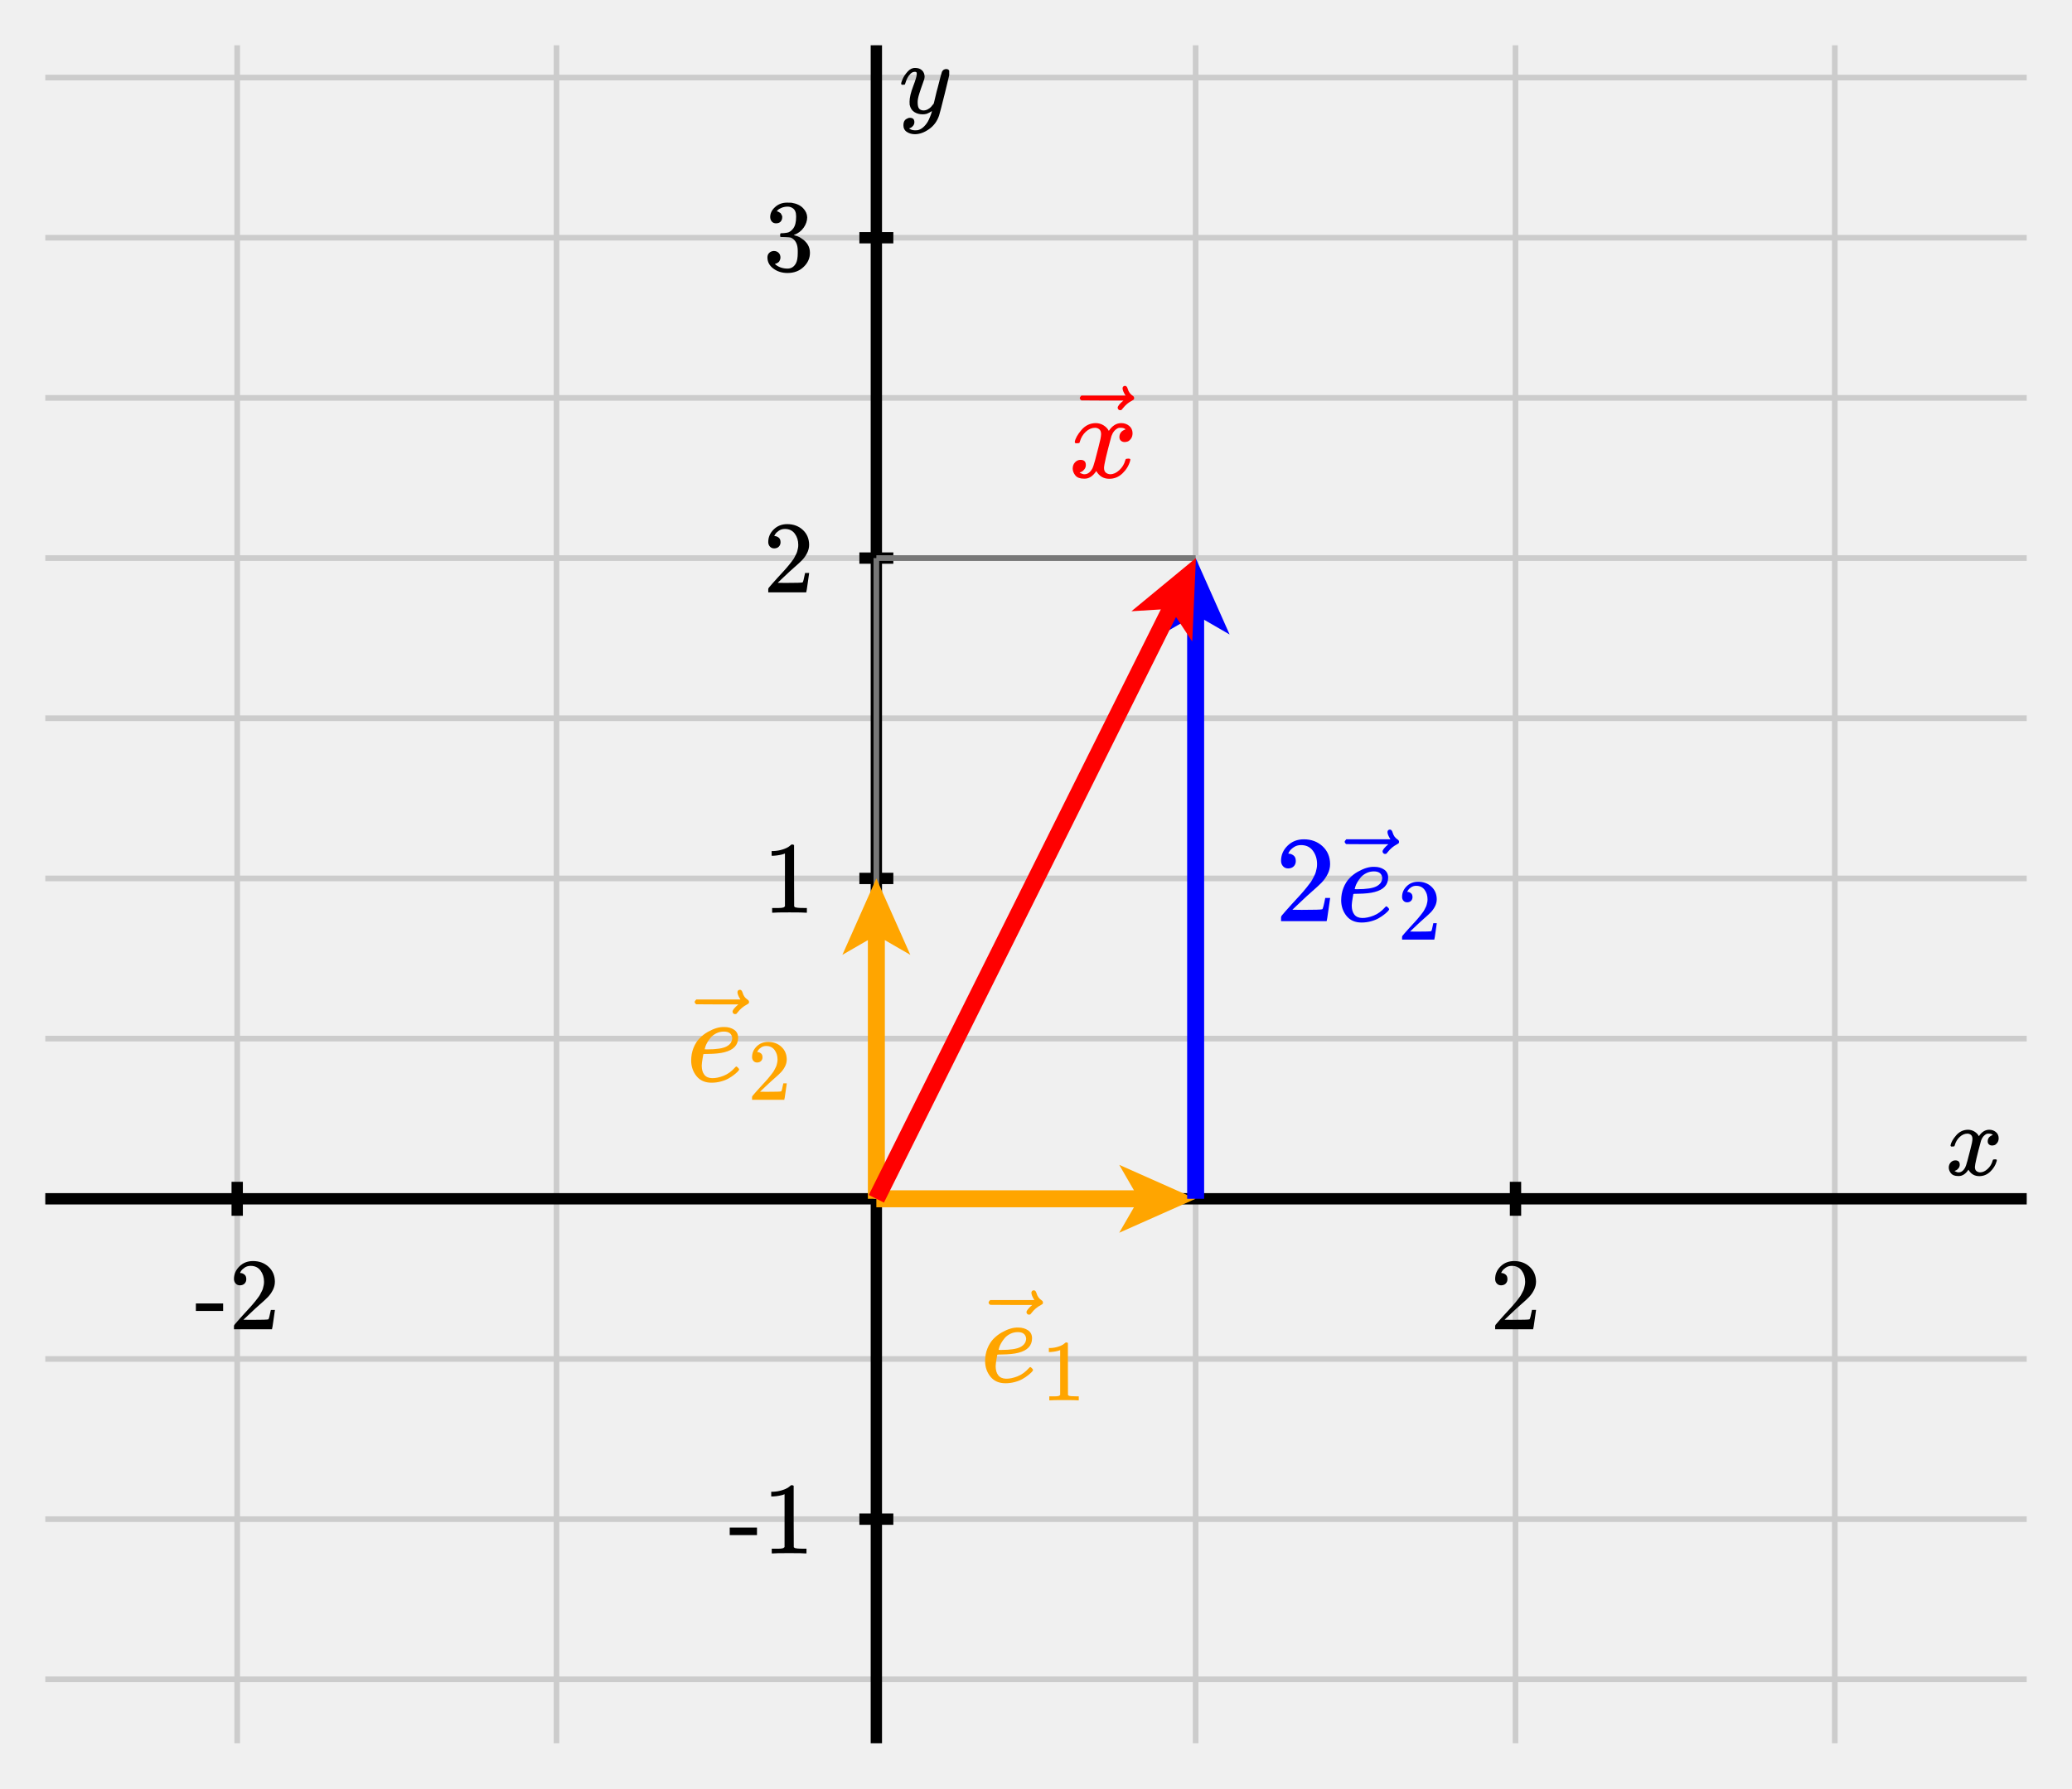
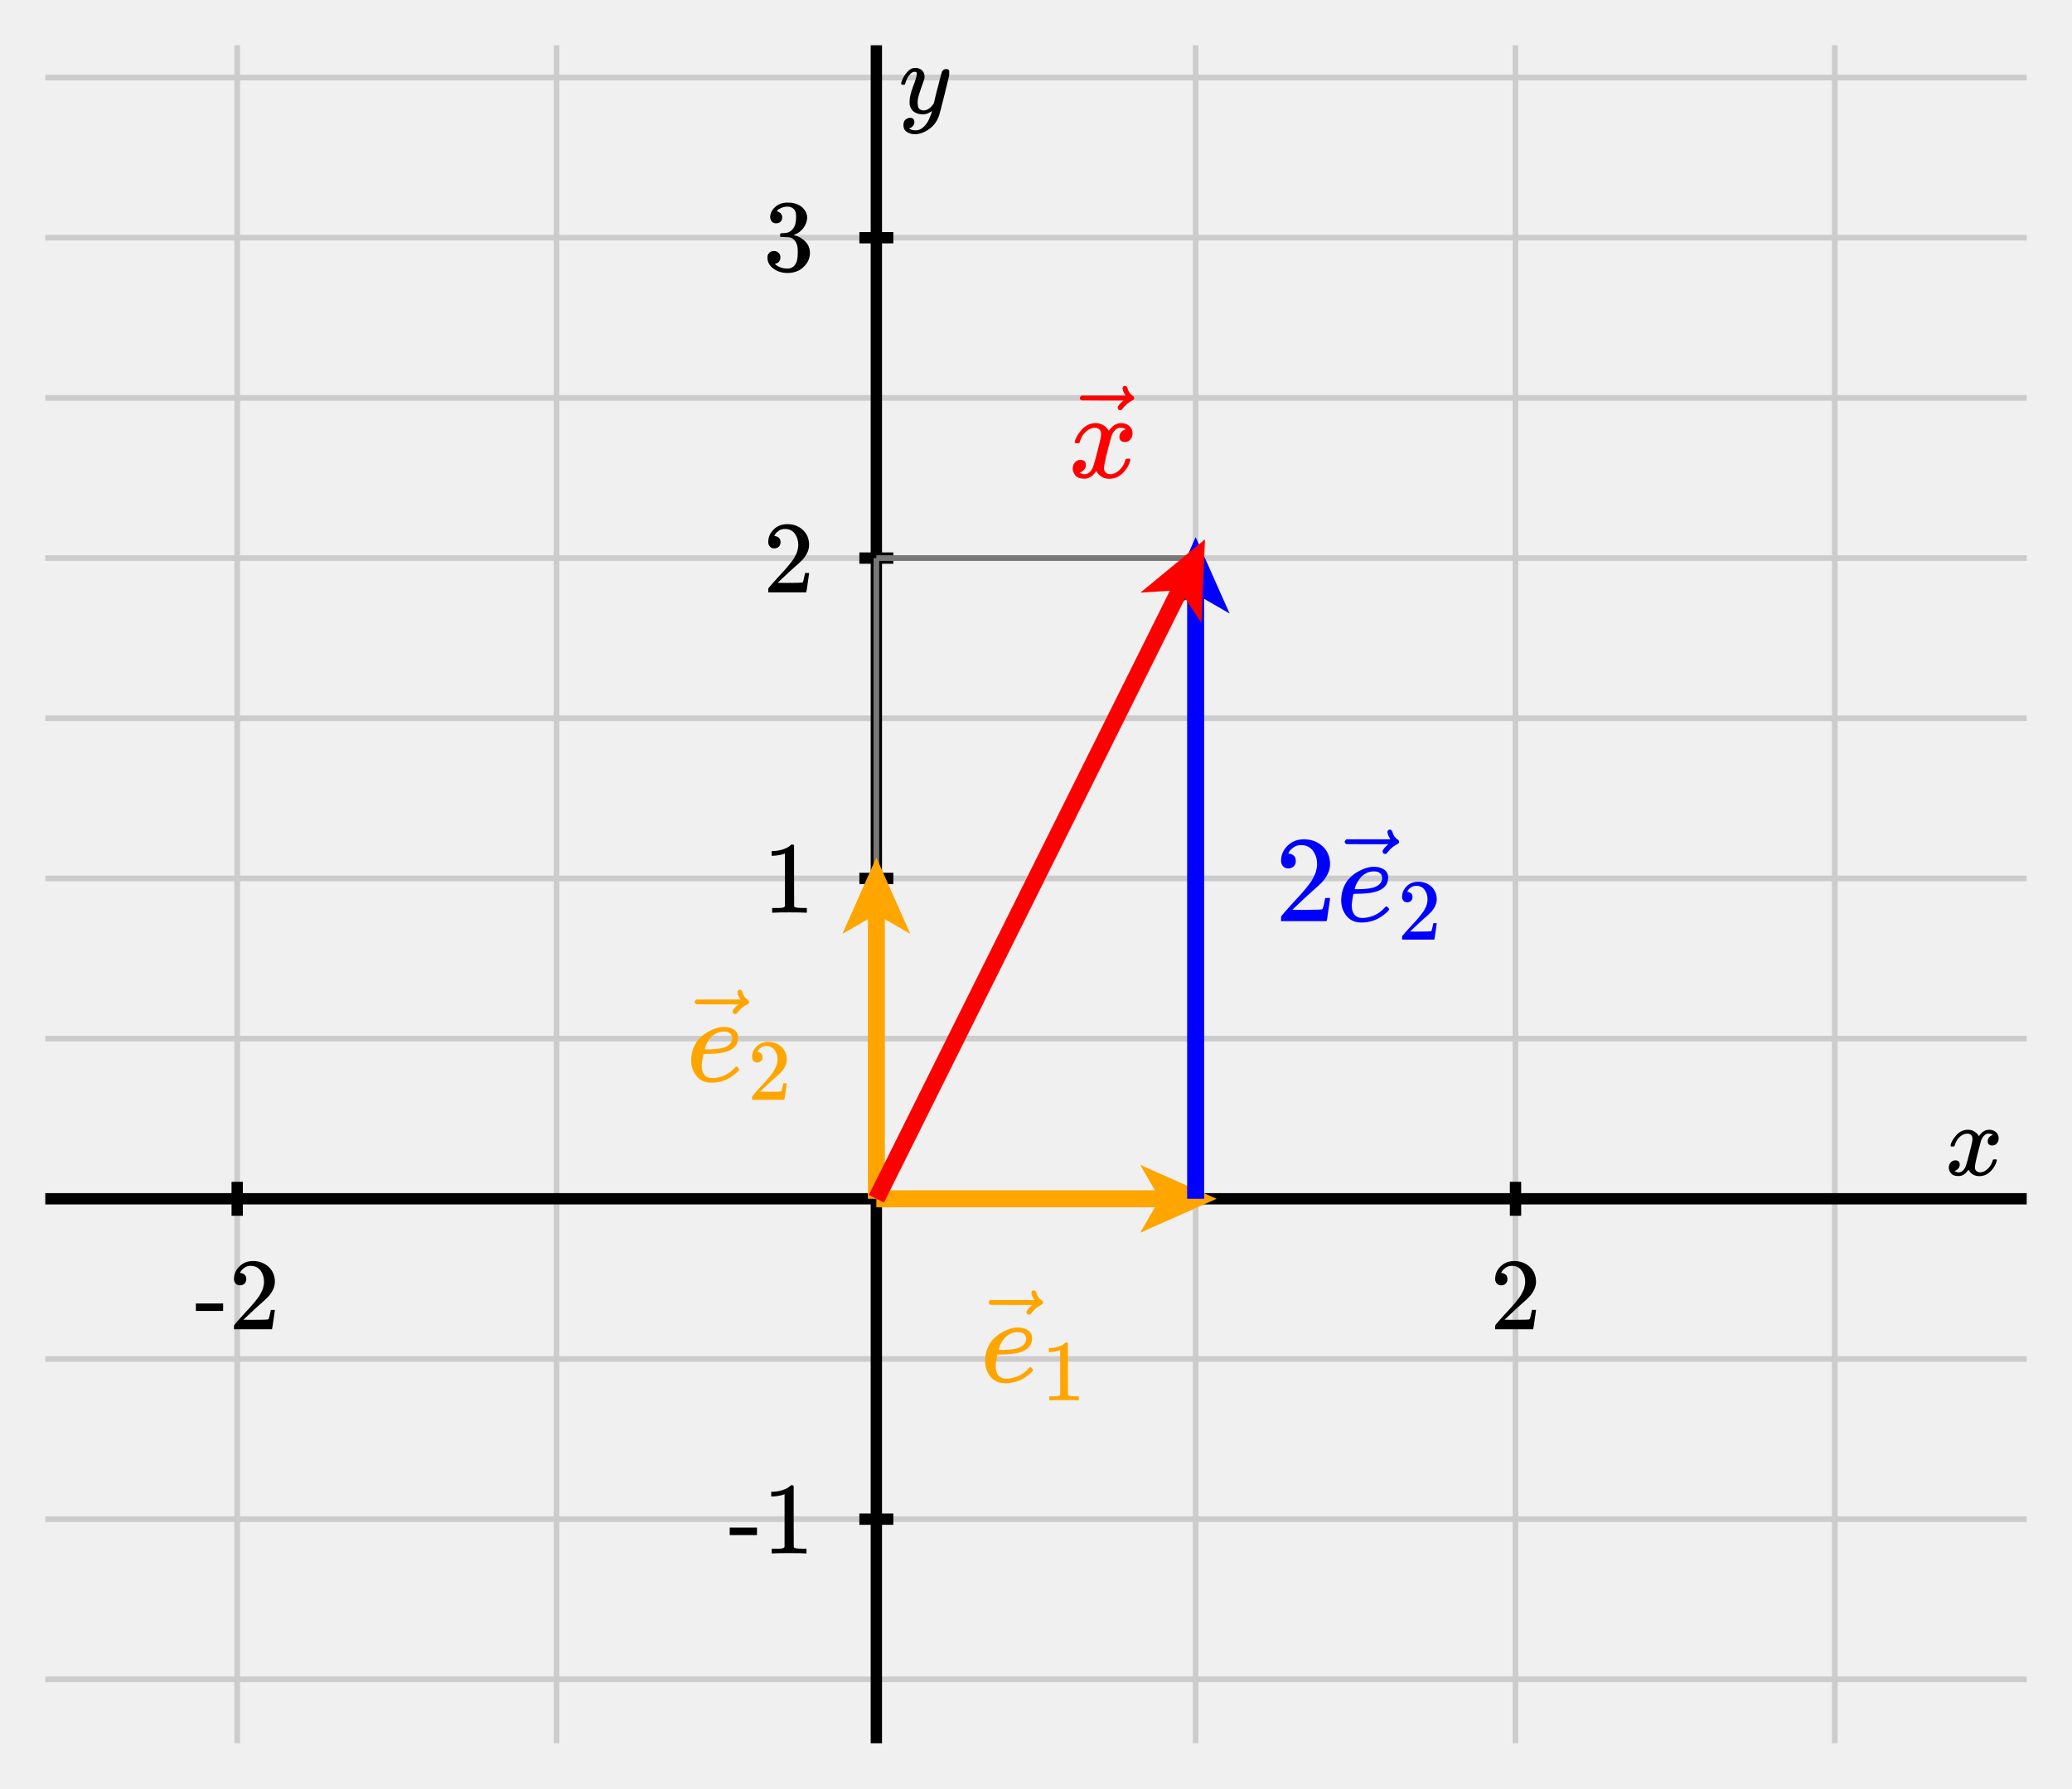
<svg xmlns="http://www.w3.org/2000/svg" xmlns:xlink="http://www.w3.org/1999/xlink" id="pf-standard-grid-figure" width="366" height="316" viewBox="0 0 366 316">
  <defs>
-     <clipPath id="pf-standard-grid-__clipPath-0">
+     <clipPath id="pf-standard-grid-clipPath-0">
      <rect x="8.0" y="8.0" width="350.0" height="300.0" />
    </clipPath>
-     <clipPath id="pf-standard-grid-__clipPath-1">
+     <clipPath id="pf-standard-grid-clipPath-1">
      <rect x="8.0" y="8.0" width="350.0" height="300.0" />
    </clipPath>
    <marker id="pf-standard-grid-arrow-head-end-3_None_24_60-orange" markerWidth="13.5" markerHeight="12.0" markerUnits="userSpaceOnUse" orient="auto-start-reverse" refX="9.8" refY="6.0">
      <path d="M 13.5 6.0L 0.0 12.0L 2.6 7.5L 2.6 4.5L 0.0 0.0Z" fill="orange" stroke="none" />
    </marker>
    <marker id="pf-standard-grid-arrow-head-end-3_None_24_60-orange-outline" markerWidth="17.5" markerHeight="16.0" markerUnits="userSpaceOnUse" orient="auto-start-reverse" refX="11.8" refY="8.0">
      <path d="M 16.3 9.8 L 2.8 15.8 A 2 2 0 0 1 0.0 14.0 L 0.0 2.0 A 2 2 0 0 1 2.8 0.2 L 16.3 6.2 A 2 2 0 0 1 16.3 9.8 Z" fill="white" stroke="none" />
    </marker>
    <marker id="pf-standard-grid-arrow-head-end-3_None_24_60-blue" markerWidth="13.5" markerHeight="12.0" markerUnits="userSpaceOnUse" orient="auto-start-reverse" refX="9.8" refY="6.0">
      <path d="M 13.5 6.0L 0.0 12.0L 2.6 7.5L 2.6 4.5L 0.0 0.0Z" fill="blue" stroke="none" />
    </marker>
    <marker id="pf-standard-grid-arrow-head-end-3_None_24_60-blue-outline" markerWidth="17.5" markerHeight="16.0" markerUnits="userSpaceOnUse" orient="auto-start-reverse" refX="11.8" refY="8.0">
      <path d="M 16.3 9.8 L 2.8 15.8 A 2 2 0 0 1 0.0 14.0 L 0.0 2.0 A 2 2 0 0 1 2.8 0.2 L 16.3 6.2 A 2 2 0 0 1 16.3 9.8 Z" fill="white" stroke="none" />
    </marker>
    <marker id="pf-standard-grid-arrow-head-end-3_None_24_60-red" markerWidth="13.5" markerHeight="12.0" markerUnits="userSpaceOnUse" orient="auto-start-reverse" refX="9.8" refY="6.0">
      <path d="M 13.5 6.0L 0.0 12.0L 2.6 7.5L 2.6 4.5L 0.0 0.0Z" fill="red" stroke="none" />
    </marker>
    <marker id="pf-standard-grid-arrow-head-end-3_None_24_60-red-outline" markerWidth="17.5" markerHeight="16.0" markerUnits="userSpaceOnUse" orient="auto-start-reverse" refX="11.8" refY="8.0">
      <path d="M 16.3 9.8 L 2.8 15.8 A 2 2 0 0 1 0.0 14.0 L 0.0 2.0 A 2 2 0 0 1 2.8 0.2 L 16.3 6.2 A 2 2 0 0 1 16.3 9.8 Z" fill="white" stroke="none" />
    </marker>
  </defs>
  <g id="pf-standard-grid-standard-grid">
    <g id="pf-standard-grid-grid-axes">
      <g id="pf-standard-grid-grid" stroke="#ccc" stroke-width="1">
        <line x1="41.9" y1="308.0" x2="41.9" y2="8.0" />
        <line x1="98.3" y1="308.0" x2="98.3" y2="8.0" />
        <line x1="154.8" y1="308.0" x2="154.8" y2="8.0" />
        <line x1="211.2" y1="308.0" x2="211.2" y2="8.0" />
        <line x1="267.7" y1="308.0" x2="267.7" y2="8.0" />
        <line x1="324.1" y1="308.0" x2="324.1" y2="8.0" />
        <line x1="8.0" y1="296.7" x2="358.0" y2="296.7" />
        <line x1="8.0" y1="268.4" x2="358.0" y2="268.4" />
        <line x1="8.0" y1="240.1" x2="358.0" y2="240.1" />
        <line x1="8.0" y1="211.8" x2="358.0" y2="211.8" />
        <line x1="8.0" y1="183.5" x2="358.0" y2="183.5" />
        <line x1="8.0" y1="155.2" x2="358.0" y2="155.2" />
        <line x1="8.0" y1="126.9" x2="358.0" y2="126.9" />
        <line x1="8.0" y1="98.6" x2="358.0" y2="98.6" />
        <line x1="8.0" y1="70.3" x2="358.0" y2="70.3" />
        <line x1="8.0" y1="42.0" x2="358.0" y2="42.0" />
        <line x1="8.0" y1="13.7" x2="358.0" y2="13.7" />
      </g>
      <g id="pf-standard-grid-axes" stroke="black" stroke-width="2">
-         <line id="pf-standard-grid-__line-17" x1="8.0" y1="211.8" x2="358.0" y2="211.8" stroke="black" stroke-width="2" />
+         <line id="pf-standard-grid-line-17" x1="8.0" y1="211.8" x2="358.0" y2="211.8" stroke="black" stroke-width="2" />
        <g>
-           <line id="pf-standard-grid-__line-18" x1="41.9" y1="214.8" x2="41.9" y2="208.8" />
-           <line id="pf-standard-grid-__line-19" x1="267.7" y1="214.8" x2="267.7" y2="208.8" />
-         </g>
-         <line id="pf-standard-grid-__line-20" x1="154.8" y1="308.0" x2="154.8" y2="8.0" stroke="black" stroke-width="2" />
+           <line id="pf-standard-grid-line-18" x1="41.9" y1="214.8" x2="41.9" y2="208.8" />
+           <line id="pf-standard-grid-line-19" x1="267.7" y1="214.8" x2="267.7" y2="208.8" />
+         </g>
+         <line id="pf-standard-grid-line-20" x1="154.8" y1="308.0" x2="154.8" y2="8.0" stroke="black" stroke-width="2" />
        <g>
-           <line id="pf-standard-grid-__line-21" x1="151.8" y1="268.4" x2="157.8" y2="268.4" />
-           <line id="pf-standard-grid-__line-22" x1="151.8" y1="155.2" x2="157.8" y2="155.2" />
-           <line id="pf-standard-grid-__line-23" x1="151.8" y1="98.6" x2="157.8" y2="98.6" />
-           <line id="pf-standard-grid-__line-24" x1="151.8" y1="42.0" x2="157.8" y2="42.0" />
-         </g>
-       </g>
-       <g id="pf-standard-grid-__label-0" transform="translate(354.0,207.8) translate(-10.4,-8.2)">
-         <g id="pf-standard-grid-__g-0">
+           <line id="pf-standard-grid-line-21" x1="151.8" y1="268.4" x2="157.8" y2="268.4" />
+           <line id="pf-standard-grid-line-22" x1="151.8" y1="155.2" x2="157.8" y2="155.2" />
+           <line id="pf-standard-grid-line-23" x1="151.8" y1="98.6" x2="157.8" y2="98.6" />
+           <line id="pf-standard-grid-line-24" x1="151.8" y1="42.0" x2="157.8" y2="42.0" />
+         </g>
+       </g>
+       <g id="pf-standard-grid-label-0" transform="translate(354.0,207.8) translate(-10.4,-8.2)">
+         <g id="pf-standard-grid-g-0">
          <svg style="vertical-align: -0.200px" width="10.352px" height="8.200px" role="img" focusable="false" viewBox="0 -442 572 453" x="0.0" y="0.0">
            <defs>
              <path id="pf-standard-grid-MJX-2-TEX-I-1D465" d="M52 289Q59 331 106 386T222 442Q257 442 286 424T329 379Q371 442 430 442Q467 442 494 420T522 361Q522 332 508 314T481 292T458 288Q439 288 427 299T415 328Q415 374 465 391Q454 404 425 404Q412 404 406 402Q368 386 350 336Q290 115 290 78Q290 50 306 38T341 26Q378 26 414 59T463 140Q466 150 469 151T485 153H489Q504 153 504 145Q504 144 502 134Q486 77 440 33T333 -11Q263 -11 227 52Q186 -10 133 -10H127Q78 -10 57 16T35 71Q35 103 54 123T99 143Q142 143 142 101Q142 81 130 66T107 46T94 41L91 40Q91 39 97 36T113 29T132 26Q168 26 194 71Q203 87 217 139T245 247T261 313Q266 340 266 352Q266 380 251 392T217 404Q177 404 142 372T93 290Q91 281 88 280T72 278H58Q52 284 52 289Z" />
            </defs>
            <g stroke="currentColor" fill="currentColor" stroke-width="0" transform="scale(1,-1)">
              <g data-mml-node="math">
                <g data-mml-node="mi" data-semantic-type="identifier" data-semantic-role="latinletter" data-semantic-font="italic" data-semantic-annotation="clearspeak:simple" data-semantic-id="0" data-semantic-speech="x">
                  <use data-c="1D465" xlink:href="#pf-standard-grid-MJX-2-TEX-I-1D465" />
                </g>
              </g>
            </g>
          </svg>
        </g>
      </g>
-       <g id="pf-standard-grid-__label-1" transform="translate(158.8,12.0) translate(0.0,-0.0)">
-         <g id="pf-standard-grid-__g-1">
+       <g id="pf-standard-grid-label-1" transform="translate(158.8,12.0) translate(0.0,-0.0)">
+         <g id="pf-standard-grid-g-1">
          <svg style="vertical-align: -3.712px" width="8.872px" height="11.712px" role="img" focusable="false" viewBox="0 -442 490 647" x="0.0" y="0.0">
            <defs>
              <path id="pf-standard-grid-MJX-3-TEX-I-1D466" d="M21 287Q21 301 36 335T84 406T158 442Q199 442 224 419T250 355Q248 336 247 334Q247 331 231 288T198 191T182 105Q182 62 196 45T238 27Q261 27 281 38T312 61T339 94Q339 95 344 114T358 173T377 247Q415 397 419 404Q432 431 462 431Q475 431 483 424T494 412T496 403Q496 390 447 193T391 -23Q363 -106 294 -155T156 -205Q111 -205 77 -183T43 -117Q43 -95 50 -80T69 -58T89 -48T106 -45Q150 -45 150 -87Q150 -107 138 -122T115 -142T102 -147L99 -148Q101 -153 118 -160T152 -167H160Q177 -167 186 -165Q219 -156 247 -127T290 -65T313 -9T321 21L315 17Q309 13 296 6T270 -6Q250 -11 231 -11Q185 -11 150 11T104 82Q103 89 103 113Q103 170 138 262T173 379Q173 380 173 381Q173 390 173 393T169 400T158 404H154Q131 404 112 385T82 344T65 302T57 280Q55 278 41 278H27Q21 284 21 287Z" />
            </defs>
            <g stroke="currentColor" fill="currentColor" stroke-width="0" transform="scale(1,-1)">
              <g data-mml-node="math">
                <g data-mml-node="mi" data-semantic-type="identifier" data-semantic-role="latinletter" data-semantic-font="italic" data-semantic-annotation="clearspeak:simple" data-semantic-id="0" data-semantic-speech="y">
                  <use data-c="1D466" xlink:href="#pf-standard-grid-MJX-3-TEX-I-1D466" />
                </g>
              </g>
            </g>
          </svg>
        </g>
      </g>
-       <g id="pf-standard-grid-__label-2" transform="translate(41.9,222.8) translate(-7.5,-0.0)">
-         <g id="pf-standard-grid-__g-2">
+       <g id="pf-standard-grid-label-2" transform="translate(41.9,222.8) translate(-7.5,-0.0)">
+         <g id="pf-standard-grid-g-2">
          <svg style="vertical-align: 0.000px" width="15.080px" height="12.056px" role="img" focusable="false" viewBox="0 -666 833 666" x="0.0" y="0.0">
            <defs>
              <path id="pf-standard-grid-MJX-4-TEX-N-2D" d="M11 179V252H277V179H11Z" />
              <path id="pf-standard-grid-MJX-4-TEX-N-32" d="M109 429Q82 429 66 447T50 491Q50 562 103 614T235 666Q326 666 387 610T449 465Q449 422 429 383T381 315T301 241Q265 210 201 149L142 93L218 92Q375 92 385 97Q392 99 409 186V189H449V186Q448 183 436 95T421 3V0H50V19V31Q50 38 56 46T86 81Q115 113 136 137Q145 147 170 174T204 211T233 244T261 278T284 308T305 340T320 369T333 401T340 431T343 464Q343 527 309 573T212 619Q179 619 154 602T119 569T109 550Q109 549 114 549Q132 549 151 535T170 489Q170 464 154 447T109 429Z" />
            </defs>
            <g stroke="currentColor" fill="currentColor" stroke-width="0" transform="scale(1,-1)">
              <g data-mml-node="math">
                <g data-mml-node="mtext" data-semantic-type="text" data-semantic-role="unknown" data-semantic-font="normal" data-semantic-annotation="clearspeak:unit" data-semantic-id="0" data-semantic-speech="hyphen 2">
                  <use data-c="2D" xlink:href="#pf-standard-grid-MJX-4-TEX-N-2D" />
                  <use data-c="32" xlink:href="#pf-standard-grid-MJX-4-TEX-N-32" transform="translate(333,0)" />
                </g>
              </g>
            </g>
          </svg>
        </g>
      </g>
-       <g id="pf-standard-grid-__label-3" transform="translate(267.7,222.8) translate(-4.5,-0.0)">
-         <g id="pf-standard-grid-__g-3">
+       <g id="pf-standard-grid-label-3" transform="translate(267.7,222.8) translate(-4.5,-0.0)">
+         <g id="pf-standard-grid-g-3">
          <svg style="vertical-align: 0.000px" width="9.048px" height="12.056px" role="img" focusable="false" viewBox="0 -666 500 666" x="0.0" y="0.0">
            <defs>
              <path id="pf-standard-grid-MJX-5-TEX-N-32" d="M109 429Q82 429 66 447T50 491Q50 562 103 614T235 666Q326 666 387 610T449 465Q449 422 429 383T381 315T301 241Q265 210 201 149L142 93L218 92Q375 92 385 97Q392 99 409 186V189H449V186Q448 183 436 95T421 3V0H50V19V31Q50 38 56 46T86 81Q115 113 136 137Q145 147 170 174T204 211T233 244T261 278T284 308T305 340T320 369T333 401T340 431T343 464Q343 527 309 573T212 619Q179 619 154 602T119 569T109 550Q109 549 114 549Q132 549 151 535T170 489Q170 464 154 447T109 429Z" />
            </defs>
            <g stroke="currentColor" fill="currentColor" stroke-width="0" transform="scale(1,-1)">
              <g data-mml-node="math">
                <g data-mml-node="mtext" data-semantic-type="text" data-semantic-role="integer" data-semantic-font="normal" data-semantic-annotation="clearspeak:unit" data-semantic-id="0" data-semantic-speech="2">
                  <use data-c="32" xlink:href="#pf-standard-grid-MJX-5-TEX-N-32" />
                </g>
              </g>
            </g>
          </svg>
        </g>
      </g>
-       <g id="pf-standard-grid-__label-4" transform="translate(143.8,268.4) translate(-15.1,-6.0)">
-         <g id="pf-standard-grid-__g-4">
+       <g id="pf-standard-grid-label-4" transform="translate(143.8,268.4) translate(-15.1,-6.0)">
+         <g id="pf-standard-grid-g-4">
          <svg style="vertical-align: 0.000px" width="15.080px" height="12.056px" role="img" focusable="false" viewBox="0 -666 833 666" x="0.0" y="0.0">
            <defs>
              <path id="pf-standard-grid-MJX-6-TEX-N-2D" d="M11 179V252H277V179H11Z" />
              <path id="pf-standard-grid-MJX-6-TEX-N-31" d="M213 578L200 573Q186 568 160 563T102 556H83V602H102Q149 604 189 617T245 641T273 663Q275 666 285 666Q294 666 302 660V361L303 61Q310 54 315 52T339 48T401 46H427V0H416Q395 3 257 3Q121 3 100 0H88V46H114Q136 46 152 46T177 47T193 50T201 52T207 57T213 61V578Z" />
            </defs>
            <g stroke="currentColor" fill="currentColor" stroke-width="0" transform="scale(1,-1)">
              <g data-mml-node="math">
                <g data-mml-node="mtext" data-semantic-type="text" data-semantic-role="unknown" data-semantic-font="normal" data-semantic-annotation="clearspeak:unit" data-semantic-id="0" data-semantic-speech="hyphen 1">
                  <use data-c="2D" xlink:href="#pf-standard-grid-MJX-6-TEX-N-2D" />
                  <use data-c="31" xlink:href="#pf-standard-grid-MJX-6-TEX-N-31" transform="translate(333,0)" />
                </g>
              </g>
            </g>
          </svg>
        </g>
      </g>
-       <g id="pf-standard-grid-__label-5" transform="translate(143.8,155.2) translate(-9.0,-6.0)">
-         <g id="pf-standard-grid-__g-5">
+       <g id="pf-standard-grid-label-5" transform="translate(143.8,155.2) translate(-9.0,-6.0)">
+         <g id="pf-standard-grid-g-5">
          <svg style="vertical-align: 0.000px" width="9.048px" height="12.056px" role="img" focusable="false" viewBox="0 -666 500 666" x="0.0" y="0.0">
            <defs>
              <path id="pf-standard-grid-MJX-7-TEX-N-31" d="M213 578L200 573Q186 568 160 563T102 556H83V602H102Q149 604 189 617T245 641T273 663Q275 666 285 666Q294 666 302 660V361L303 61Q310 54 315 52T339 48T401 46H427V0H416Q395 3 257 3Q121 3 100 0H88V46H114Q136 46 152 46T177 47T193 50T201 52T207 57T213 61V578Z" />
            </defs>
            <g stroke="currentColor" fill="currentColor" stroke-width="0" transform="scale(1,-1)">
              <g data-mml-node="math">
                <g data-mml-node="mtext" data-semantic-type="text" data-semantic-role="integer" data-semantic-font="normal" data-semantic-annotation="clearspeak:unit" data-semantic-id="0" data-semantic-speech="1">
                  <use data-c="31" xlink:href="#pf-standard-grid-MJX-7-TEX-N-31" />
                </g>
              </g>
            </g>
          </svg>
        </g>
      </g>
-       <g id="pf-standard-grid-__label-6" transform="translate(143.8,98.6) translate(-9.0,-6.0)">
-         <g id="pf-standard-grid-__g-6">
+       <g id="pf-standard-grid-label-6" transform="translate(143.8,98.6) translate(-9.0,-6.0)">
+         <g id="pf-standard-grid-g-6">
          <svg style="vertical-align: 0.000px" width="9.048px" height="12.056px" role="img" focusable="false" viewBox="0 -666 500 666" x="0.0" y="0.0">
            <defs>
              <path id="pf-standard-grid-MJX-8-TEX-N-32" d="M109 429Q82 429 66 447T50 491Q50 562 103 614T235 666Q326 666 387 610T449 465Q449 422 429 383T381 315T301 241Q265 210 201 149L142 93L218 92Q375 92 385 97Q392 99 409 186V189H449V186Q448 183 436 95T421 3V0H50V19V31Q50 38 56 46T86 81Q115 113 136 137Q145 147 170 174T204 211T233 244T261 278T284 308T305 340T320 369T333 401T340 431T343 464Q343 527 309 573T212 619Q179 619 154 602T119 569T109 550Q109 549 114 549Q132 549 151 535T170 489Q170 464 154 447T109 429Z" />
            </defs>
            <g stroke="currentColor" fill="currentColor" stroke-width="0" transform="scale(1,-1)">
              <g data-mml-node="math">
                <g data-mml-node="mtext" data-semantic-type="text" data-semantic-role="integer" data-semantic-font="normal" data-semantic-annotation="clearspeak:unit" data-semantic-id="0" data-semantic-speech="2">
                  <use data-c="32" xlink:href="#pf-standard-grid-MJX-8-TEX-N-32" />
                </g>
              </g>
            </g>
          </svg>
        </g>
      </g>
-       <g id="pf-standard-grid-__label-7" transform="translate(143.8,42.0) translate(-9.0,-6.2)">
-         <g id="pf-standard-grid-__g-7">
+       <g id="pf-standard-grid-label-7" transform="translate(143.8,42.0) translate(-9.0,-6.2)">
+         <g id="pf-standard-grid-g-7">
          <svg style="vertical-align: -0.400px" width="9.048px" height="12.432px" role="img" focusable="false" viewBox="0 -665 500 687" x="0.0" y="0.0">
            <defs>
              <path id="pf-standard-grid-MJX-9-TEX-N-33" d="M127 463Q100 463 85 480T69 524Q69 579 117 622T233 665Q268 665 277 664Q351 652 390 611T430 522Q430 470 396 421T302 350L299 348Q299 347 308 345T337 336T375 315Q457 262 457 175Q457 96 395 37T238 -22Q158 -22 100 21T42 130Q42 158 60 175T105 193Q133 193 151 175T169 130Q169 119 166 110T159 94T148 82T136 74T126 70T118 67L114 66Q165 21 238 21Q293 21 321 74Q338 107 338 175V195Q338 290 274 322Q259 328 213 329L171 330L168 332Q166 335 166 348Q166 366 174 366Q202 366 232 371Q266 376 294 413T322 525V533Q322 590 287 612Q265 626 240 626Q208 626 181 615T143 592T132 580H135Q138 579 143 578T153 573T165 566T175 555T183 540T186 520Q186 498 172 481T127 463Z" />
            </defs>
            <g stroke="currentColor" fill="currentColor" stroke-width="0" transform="scale(1,-1)">
              <g data-mml-node="math">
                <g data-mml-node="mtext" data-semantic-type="text" data-semantic-role="integer" data-semantic-font="normal" data-semantic-annotation="clearspeak:unit" data-semantic-id="0" data-semantic-speech="3">
                  <use data-c="33" xlink:href="#pf-standard-grid-MJX-9-TEX-N-33" />
                </g>
              </g>
            </g>
          </svg>
        </g>
      </g>
    </g>
    <g id="pf-standard-grid-parallelogram">
-       <line id="pf-standard-grid-__line-25" x1="154.8" y1="211.8" x2="154.8" y2="98.6" stroke="#777" stroke-width="1" fill="none" />
-       <line id="pf-standard-grid-__line-26" x1="154.8" y1="98.6" x2="211.2" y2="98.6" stroke="#777" stroke-width="1" fill="none" />
-     </g>
-     <line id="pf-standard-grid-arrow-e1" x1="154.8" y1="211.8" x2="207.5" y2="211.8" stroke="orange" stroke-width="3" fill="none" marker-end="url(#pf-standard-grid-arrow-head-end-3_None_24_60-orange)" />
-     <line id="pf-standard-grid-arrow-e2" x1="154.8" y1="211.8" x2="154.8" y2="158.9" stroke="orange" stroke-width="3" fill="none" marker-end="url(#pf-standard-grid-arrow-head-end-3_None_24_60-orange)" />
-     <line id="pf-standard-grid-arrow-2e2" x1="211.2" y1="211.8" x2="211.2" y2="102.3" stroke="blue" stroke-width="3" fill="none" marker-end="url(#pf-standard-grid-arrow-head-end-3_None_24_60-blue)" />
-     <line id="pf-standard-grid-vector-x" x1="154.8" y1="211.8" x2="209.6" y2="101.9" stroke="red" stroke-width="3" fill="none" marker-end="url(#pf-standard-grid-arrow-head-end-3_None_24_60-red)" />
-     <g id="pf-standard-grid-__label-8" transform="translate(183.0,225.8) scale(1.2,1.2) translate(-8.2,-0.0)">
-       <g id="pf-standard-grid-__g-8">
+       <line id="pf-standard-grid-line-25" x1="154.8" y1="211.8" x2="154.8" y2="98.6" stroke="#777" stroke-width="1" fill="none" />
+       <line id="pf-standard-grid-line-26" x1="154.8" y1="98.6" x2="211.2" y2="98.6" stroke="#777" stroke-width="1" fill="none" />
+     </g>
+     <line id="pf-standard-grid-arrow-e1" x1="154.8" y1="211.8" x2="211.2" y2="211.8" stroke="orange" stroke-width="3" fill="none" marker-end="url(#pf-standard-grid-arrow-head-end-3_None_24_60-orange)" />
+     <line id="pf-standard-grid-arrow-e2" x1="154.8" y1="211.8" x2="154.8" y2="155.2" stroke="orange" stroke-width="3" fill="none" marker-end="url(#pf-standard-grid-arrow-head-end-3_None_24_60-orange)" />
+     <line id="pf-standard-grid-arrow-2e2" x1="211.2" y1="211.8" x2="211.2" y2="98.6" stroke="blue" stroke-width="3" fill="none" marker-end="url(#pf-standard-grid-arrow-head-end-3_None_24_60-blue)" />
+     <line id="pf-standard-grid-vector-x" x1="154.8" y1="211.8" x2="211.2" y2="98.6" stroke="red" stroke-width="3" fill="none" marker-end="url(#pf-standard-grid-arrow-head-end-3_None_24_60-red)" />
+     <g id="pf-standard-grid-label-8" transform="translate(183.0,225.8) scale(1.2,1.2) translate(-8.2,-0.0)">
+       <g id="pf-standard-grid-g-8">
        <svg style="vertical-align: -2.712px; color:orange" width="16.336px" height="18.008px" role="img" focusable="false" viewBox="0 -845 902.6 995" x="0.0" y="0.0">
          <defs>
            <path id="pf-standard-grid-MJX-10-TEX-I-1D452" d="M39 168Q39 225 58 272T107 350T174 402T244 433T307 442H310Q355 442 388 420T421 355Q421 265 310 237Q261 224 176 223Q139 223 138 221Q138 219 132 186T125 128Q125 81 146 54T209 26T302 45T394 111Q403 121 406 121Q410 121 419 112T429 98T420 82T390 55T344 24T281 -1T205 -11Q126 -11 83 42T39 168ZM373 353Q367 405 305 405Q272 405 244 391T199 357T170 316T154 280T149 261Q149 260 169 260Q282 260 327 284T373 353Z" />
            <path id="pf-standard-grid-MJX-10-TEX-N-20D7" d="M377 694Q377 702 382 708T397 714Q404 714 409 709Q414 705 419 690Q429 653 460 633Q471 626 471 615Q471 606 468 603T454 594Q411 572 379 531Q377 529 374 525T369 519T364 517T357 516Q350 516 344 521T337 536Q337 555 384 595H213L42 596Q29 605 29 615Q29 622 42 635H401Q377 673 377 694Z" />
            <path id="pf-standard-grid-MJX-10-TEX-N-31" d="M213 578L200 573Q186 568 160 563T102 556H83V602H102Q149 604 189 617T245 641T273 663Q275 666 285 666Q294 666 302 660V361L303 61Q310 54 315 52T339 48T401 46H427V0H416Q395 3 257 3Q121 3 100 0H88V46H114Q136 46 152 46T177 47T193 50T201 52T207 57T213 61V578Z" />
          </defs>
          <g stroke="currentColor" fill="currentColor" stroke-width="0" transform="scale(1,-1)">
            <g data-mml-node="math">
              <g data-mml-node="msub" data-semantic-type="subscript" data-semantic-role="latinletter" data-semantic-id="4" data-semantic-children="2,3" data-semantic-speech="ModifyingAbove e With right arrow Subscript 1">
                <g data-mml-node="TeXAtom" data-mjx-texclass="ORD">
                  <g data-mml-node="mover" data-semantic-type="overscore" data-semantic-role="latinletter" data-semantic-id="2" data-semantic-children="0,1" data-semantic-parent="4" data-semantic-attributes="texclass:ORD" data-semantic-speech="ModifyingAbove e With right arrow" data-semantic-prefix="Base">
                    <g data-mml-node="mi" data-semantic-type="identifier" data-semantic-role="latinletter" data-semantic-font="italic" data-semantic-annotation="clearspeak:simple" data-semantic-id="0" data-semantic-parent="2" data-semantic-speech="e" data-semantic-prefix="Base">
                      <use data-c="1D452" xlink:href="#pf-standard-grid-MJX-10-TEX-I-1D452" />
                    </g>
                    <g data-mml-node="mo" data-semantic-type="relation" data-semantic-role="overaccent" data-semantic-annotation="accent:arrow" data-semantic-id="1" data-semantic-parent="2" data-semantic-speech="right arrow" data-semantic-prefix="Overscript" transform="translate(288.6,31) translate(-250 0)">
                      <use data-c="20D7" xlink:href="#pf-standard-grid-MJX-10-TEX-N-20D7" />
                    </g>
                  </g>
                </g>
                <g data-mml-node="mn" transform="translate(499,-150) scale(0.707)" data-semantic-type="number" data-semantic-role="integer" data-semantic-font="normal" data-semantic-annotation="clearspeak:simple" data-semantic-id="3" data-semantic-parent="4" data-semantic-speech="1" data-semantic-prefix="Subscript">
                  <use data-c="31" xlink:href="#pf-standard-grid-MJX-10-TEX-N-31" />
                </g>
              </g>
            </g>
          </g>
        </svg>
      </g>
    </g>
-     <g id="pf-standard-grid-__label-9" transform="translate(140.8,183.5) scale(1.2,1.2) translate(-16.3,-9.0)">
-       <g id="pf-standard-grid-__g-9">
+     <g id="pf-standard-grid-label-9" transform="translate(140.8,183.5) scale(1.2,1.2) translate(-16.3,-9.0)">
+       <g id="pf-standard-grid-g-9">
        <svg style="vertical-align: -2.712px; color:orange" width="16.336px" height="18.008px" role="img" focusable="false" viewBox="0 -845 902.6 995" x="0.0" y="0.0">
          <defs>
            <path id="pf-standard-grid-MJX-11-TEX-I-1D452" d="M39 168Q39 225 58 272T107 350T174 402T244 433T307 442H310Q355 442 388 420T421 355Q421 265 310 237Q261 224 176 223Q139 223 138 221Q138 219 132 186T125 128Q125 81 146 54T209 26T302 45T394 111Q403 121 406 121Q410 121 419 112T429 98T420 82T390 55T344 24T281 -1T205 -11Q126 -11 83 42T39 168ZM373 353Q367 405 305 405Q272 405 244 391T199 357T170 316T154 280T149 261Q149 260 169 260Q282 260 327 284T373 353Z" />
            <path id="pf-standard-grid-MJX-11-TEX-N-20D7" d="M377 694Q377 702 382 708T397 714Q404 714 409 709Q414 705 419 690Q429 653 460 633Q471 626 471 615Q471 606 468 603T454 594Q411 572 379 531Q377 529 374 525T369 519T364 517T357 516Q350 516 344 521T337 536Q337 555 384 595H213L42 596Q29 605 29 615Q29 622 42 635H401Q377 673 377 694Z" />
            <path id="pf-standard-grid-MJX-11-TEX-N-32" d="M109 429Q82 429 66 447T50 491Q50 562 103 614T235 666Q326 666 387 610T449 465Q449 422 429 383T381 315T301 241Q265 210 201 149L142 93L218 92Q375 92 385 97Q392 99 409 186V189H449V186Q448 183 436 95T421 3V0H50V19V31Q50 38 56 46T86 81Q115 113 136 137Q145 147 170 174T204 211T233 244T261 278T284 308T305 340T320 369T333 401T340 431T343 464Q343 527 309 573T212 619Q179 619 154 602T119 569T109 550Q109 549 114 549Q132 549 151 535T170 489Q170 464 154 447T109 429Z" />
          </defs>
          <g stroke="currentColor" fill="currentColor" stroke-width="0" transform="scale(1,-1)">
            <g data-mml-node="math">
              <g data-mml-node="msub" data-semantic-type="subscript" data-semantic-role="latinletter" data-semantic-id="4" data-semantic-children="2,3" data-semantic-speech="ModifyingAbove e With right arrow Subscript 2">
                <g data-mml-node="TeXAtom" data-mjx-texclass="ORD">
                  <g data-mml-node="mover" data-semantic-type="overscore" data-semantic-role="latinletter" data-semantic-id="2" data-semantic-children="0,1" data-semantic-parent="4" data-semantic-attributes="texclass:ORD" data-semantic-speech="ModifyingAbove e With right arrow" data-semantic-prefix="Base">
                    <g data-mml-node="mi" data-semantic-type="identifier" data-semantic-role="latinletter" data-semantic-font="italic" data-semantic-annotation="clearspeak:simple" data-semantic-id="0" data-semantic-parent="2" data-semantic-speech="e" data-semantic-prefix="Base">
                      <use data-c="1D452" xlink:href="#pf-standard-grid-MJX-11-TEX-I-1D452" />
                    </g>
                    <g data-mml-node="mo" data-semantic-type="relation" data-semantic-role="overaccent" data-semantic-annotation="accent:arrow" data-semantic-id="1" data-semantic-parent="2" data-semantic-speech="right arrow" data-semantic-prefix="Overscript" transform="translate(288.6,31) translate(-250 0)">
                      <use data-c="20D7" xlink:href="#pf-standard-grid-MJX-11-TEX-N-20D7" />
                    </g>
                  </g>
                </g>
                <g data-mml-node="mn" transform="translate(499,-150) scale(0.707)" data-semantic-type="number" data-semantic-role="integer" data-semantic-font="normal" data-semantic-annotation="clearspeak:simple" data-semantic-id="3" data-semantic-parent="4" data-semantic-speech="2" data-semantic-prefix="Subscript">
                  <use data-c="32" xlink:href="#pf-standard-grid-MJX-11-TEX-N-32" />
                </g>
              </g>
            </g>
          </g>
        </svg>
      </g>
    </g>
-     <g id="pf-standard-grid-__label-10" transform="translate(225.2,155.2) scale(1.2,1.2) translate(0.0,-9.0)">
-       <g id="pf-standard-grid-__g-10">
+     <g id="pf-standard-grid-label-10" transform="translate(225.2,155.2) scale(1.2,1.2) translate(0.0,-9.0)">
+       <g id="pf-standard-grid-g-10">
        <svg style="vertical-align: -2.712px; color:blue" width="25.384px" height="18.008px" role="img" focusable="false" viewBox="0 -845 1402.6 995" x="0.0" y="0.0">
          <defs>
            <path id="pf-standard-grid-MJX-12-TEX-N-32" d="M109 429Q82 429 66 447T50 491Q50 562 103 614T235 666Q326 666 387 610T449 465Q449 422 429 383T381 315T301 241Q265 210 201 149L142 93L218 92Q375 92 385 97Q392 99 409 186V189H449V186Q448 183 436 95T421 3V0H50V19V31Q50 38 56 46T86 81Q115 113 136 137Q145 147 170 174T204 211T233 244T261 278T284 308T305 340T320 369T333 401T340 431T343 464Q343 527 309 573T212 619Q179 619 154 602T119 569T109 550Q109 549 114 549Q132 549 151 535T170 489Q170 464 154 447T109 429Z" />
            <path id="pf-standard-grid-MJX-12-TEX-N-2062" d="" />
            <path id="pf-standard-grid-MJX-12-TEX-I-1D452" d="M39 168Q39 225 58 272T107 350T174 402T244 433T307 442H310Q355 442 388 420T421 355Q421 265 310 237Q261 224 176 223Q139 223 138 221Q138 219 132 186T125 128Q125 81 146 54T209 26T302 45T394 111Q403 121 406 121Q410 121 419 112T429 98T420 82T390 55T344 24T281 -1T205 -11Q126 -11 83 42T39 168ZM373 353Q367 405 305 405Q272 405 244 391T199 357T170 316T154 280T149 261Q149 260 169 260Q282 260 327 284T373 353Z" />
            <path id="pf-standard-grid-MJX-12-TEX-N-20D7" d="M377 694Q377 702 382 708T397 714Q404 714 409 709Q414 705 419 690Q429 653 460 633Q471 626 471 615Q471 606 468 603T454 594Q411 572 379 531Q377 529 374 525T369 519T364 517T357 516Q350 516 344 521T337 536Q337 555 384 595H213L42 596Q29 605 29 615Q29 622 42 635H401Q377 673 377 694Z" />
          </defs>
          <g stroke="currentColor" fill="currentColor" stroke-width="0" transform="scale(1,-1)">
            <g data-mml-node="math" data-semantic-type="infixop" data-semantic-role="implicit" data-semantic-annotation="clearspeak:unit" data-semantic-id="7" data-semantic-children="0,5" data-semantic-content="6" data-semantic-speech="2 ModifyingAbove e With right arrow Subscript 2">
              <g data-mml-node="mn" data-semantic-type="number" data-semantic-role="integer" data-semantic-font="normal" data-semantic-annotation="clearspeak:simple" data-semantic-id="0" data-semantic-parent="7" data-semantic-speech="2">
                <use data-c="32" xlink:href="#pf-standard-grid-MJX-12-TEX-N-32" />
              </g>
              <g data-mml-node="mo" data-semantic-type="operator" data-semantic-role="multiplication" data-semantic-id="6" data-semantic-parent="7" data-semantic-added="true" data-semantic-operator="infixop,⁢" data-semantic-speech="times" transform="translate(500,0)">
                <use data-c="2062" xlink:href="#pf-standard-grid-MJX-12-TEX-N-2062" />
              </g>
              <g data-mml-node="msub" data-semantic-type="subscript" data-semantic-role="latinletter" data-semantic-id="5" data-semantic-children="3,4" data-semantic-parent="7" data-semantic-speech="ModifyingAbove e With right arrow Subscript 2" transform="translate(500,0)">
                <g data-mml-node="TeXAtom" data-mjx-texclass="ORD">
                  <g data-mml-node="mover" data-semantic-type="overscore" data-semantic-role="latinletter" data-semantic-id="3" data-semantic-children="1,2" data-semantic-parent="5" data-semantic-attributes="texclass:ORD" data-semantic-speech="ModifyingAbove e With right arrow" data-semantic-prefix="Base">
                    <g data-mml-node="mi" data-semantic-type="identifier" data-semantic-role="latinletter" data-semantic-font="italic" data-semantic-annotation="clearspeak:simple" data-semantic-id="1" data-semantic-parent="3" data-semantic-speech="e" data-semantic-prefix="Base">
                      <use data-c="1D452" xlink:href="#pf-standard-grid-MJX-12-TEX-I-1D452" />
                    </g>
                    <g data-mml-node="mo" data-semantic-type="relation" data-semantic-role="overaccent" data-semantic-annotation="accent:arrow" data-semantic-id="2" data-semantic-parent="3" data-semantic-speech="right arrow" data-semantic-prefix="Overscript" transform="translate(288.6,31) translate(-250 0)">
                      <use data-c="20D7" xlink:href="#pf-standard-grid-MJX-12-TEX-N-20D7" />
                    </g>
                  </g>
                </g>
                <g data-mml-node="mn" transform="translate(499,-150) scale(0.707)" data-semantic-type="number" data-semantic-role="integer" data-semantic-font="normal" data-semantic-annotation="clearspeak:simple" data-semantic-id="4" data-semantic-parent="5" data-semantic-speech="2" data-semantic-prefix="Subscript">
                  <use data-c="32" xlink:href="#pf-standard-grid-MJX-12-TEX-N-32" />
                </g>
              </g>
            </g>
          </g>
        </svg>
      </g>
    </g>
-     <g id="pf-standard-grid-__label-11" transform="translate(201.2,84.6) scale(1.2,1.2) translate(-10.4,-15.5)">
-       <g id="pf-standard-grid-__g-11">
+     <g id="pf-standard-grid-label-11" transform="translate(201.2,84.6) scale(1.2,1.2) translate(-10.4,-15.5)">
+       <g id="pf-standard-grid-g-11">
        <svg style="vertical-align: -0.200px; color:red" width="10.352px" height="15.496px" role="img" focusable="false" viewBox="0 -845 572 856" x="0.0" y="0.0">
          <defs>
            <path id="pf-standard-grid-MJX-13-TEX-I-1D465" d="M52 289Q59 331 106 386T222 442Q257 442 286 424T329 379Q371 442 430 442Q467 442 494 420T522 361Q522 332 508 314T481 292T458 288Q439 288 427 299T415 328Q415 374 465 391Q454 404 425 404Q412 404 406 402Q368 386 350 336Q290 115 290 78Q290 50 306 38T341 26Q378 26 414 59T463 140Q466 150 469 151T485 153H489Q504 153 504 145Q504 144 502 134Q486 77 440 33T333 -11Q263 -11 227 52Q186 -10 133 -10H127Q78 -10 57 16T35 71Q35 103 54 123T99 143Q142 143 142 101Q142 81 130 66T107 46T94 41L91 40Q91 39 97 36T113 29T132 26Q168 26 194 71Q203 87 217 139T245 247T261 313Q266 340 266 352Q266 380 251 392T217 404Q177 404 142 372T93 290Q91 281 88 280T72 278H58Q52 284 52 289Z" />
            <path id="pf-standard-grid-MJX-13-TEX-N-20D7" d="M377 694Q377 702 382 708T397 714Q404 714 409 709Q414 705 419 690Q429 653 460 633Q471 626 471 615Q471 606 468 603T454 594Q411 572 379 531Q377 529 374 525T369 519T364 517T357 516Q350 516 344 521T337 536Q337 555 384 595H213L42 596Q29 605 29 615Q29 622 42 635H401Q377 673 377 694Z" />
          </defs>
          <g stroke="currentColor" fill="currentColor" stroke-width="0" transform="scale(1,-1)">
            <g data-mml-node="math">
              <g data-mml-node="TeXAtom" data-mjx-texclass="ORD">
                <g data-mml-node="mover" data-semantic-type="overscore" data-semantic-role="latinletter" data-semantic-id="2" data-semantic-children="0,1" data-semantic-attributes="texclass:ORD" data-semantic-speech="ModifyingAbove x With right arrow">
                  <g data-mml-node="mi" data-semantic-type="identifier" data-semantic-role="latinletter" data-semantic-font="italic" data-semantic-annotation="clearspeak:simple" data-semantic-id="0" data-semantic-parent="2" data-semantic-speech="x" data-semantic-prefix="Base">
                    <use data-c="1D465" xlink:href="#pf-standard-grid-MJX-13-TEX-I-1D465" />
                  </g>
                  <g data-mml-node="mo" data-semantic-type="relation" data-semantic-role="overaccent" data-semantic-annotation="accent:arrow" data-semantic-id="1" data-semantic-parent="2" data-semantic-speech="right arrow" data-semantic-prefix="Overscript" transform="translate(313.8,31) translate(-250 0)">
                    <use data-c="20D7" xlink:href="#pf-standard-grid-MJX-13-TEX-N-20D7" />
                  </g>
                </g>
              </g>
            </g>
          </g>
        </svg>
      </g>
    </g>
  </g>
</svg>
